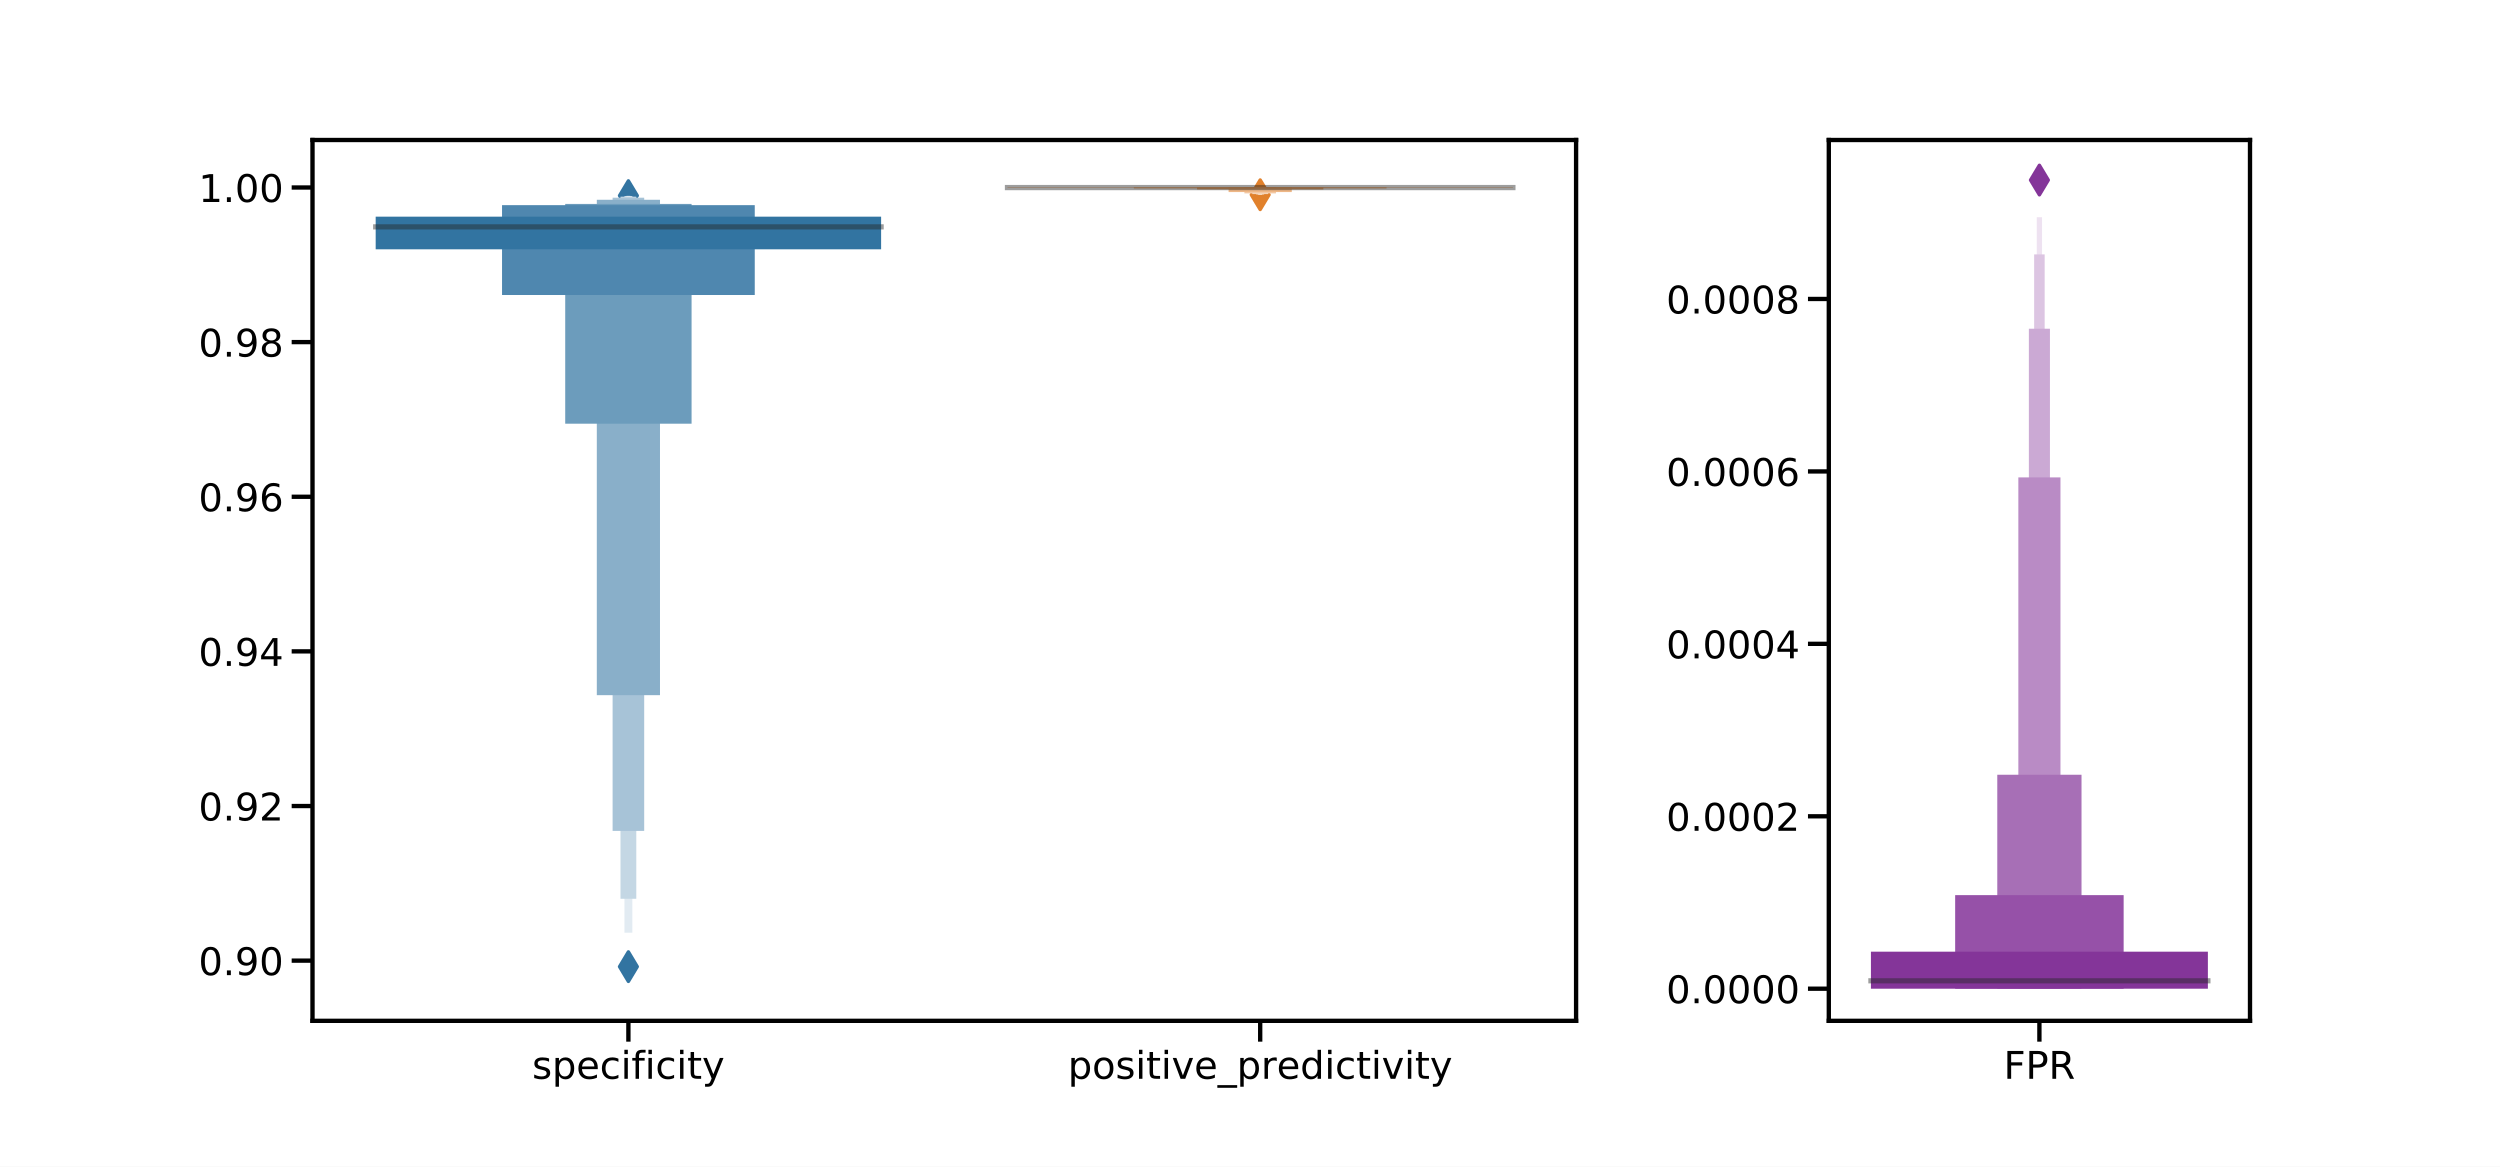
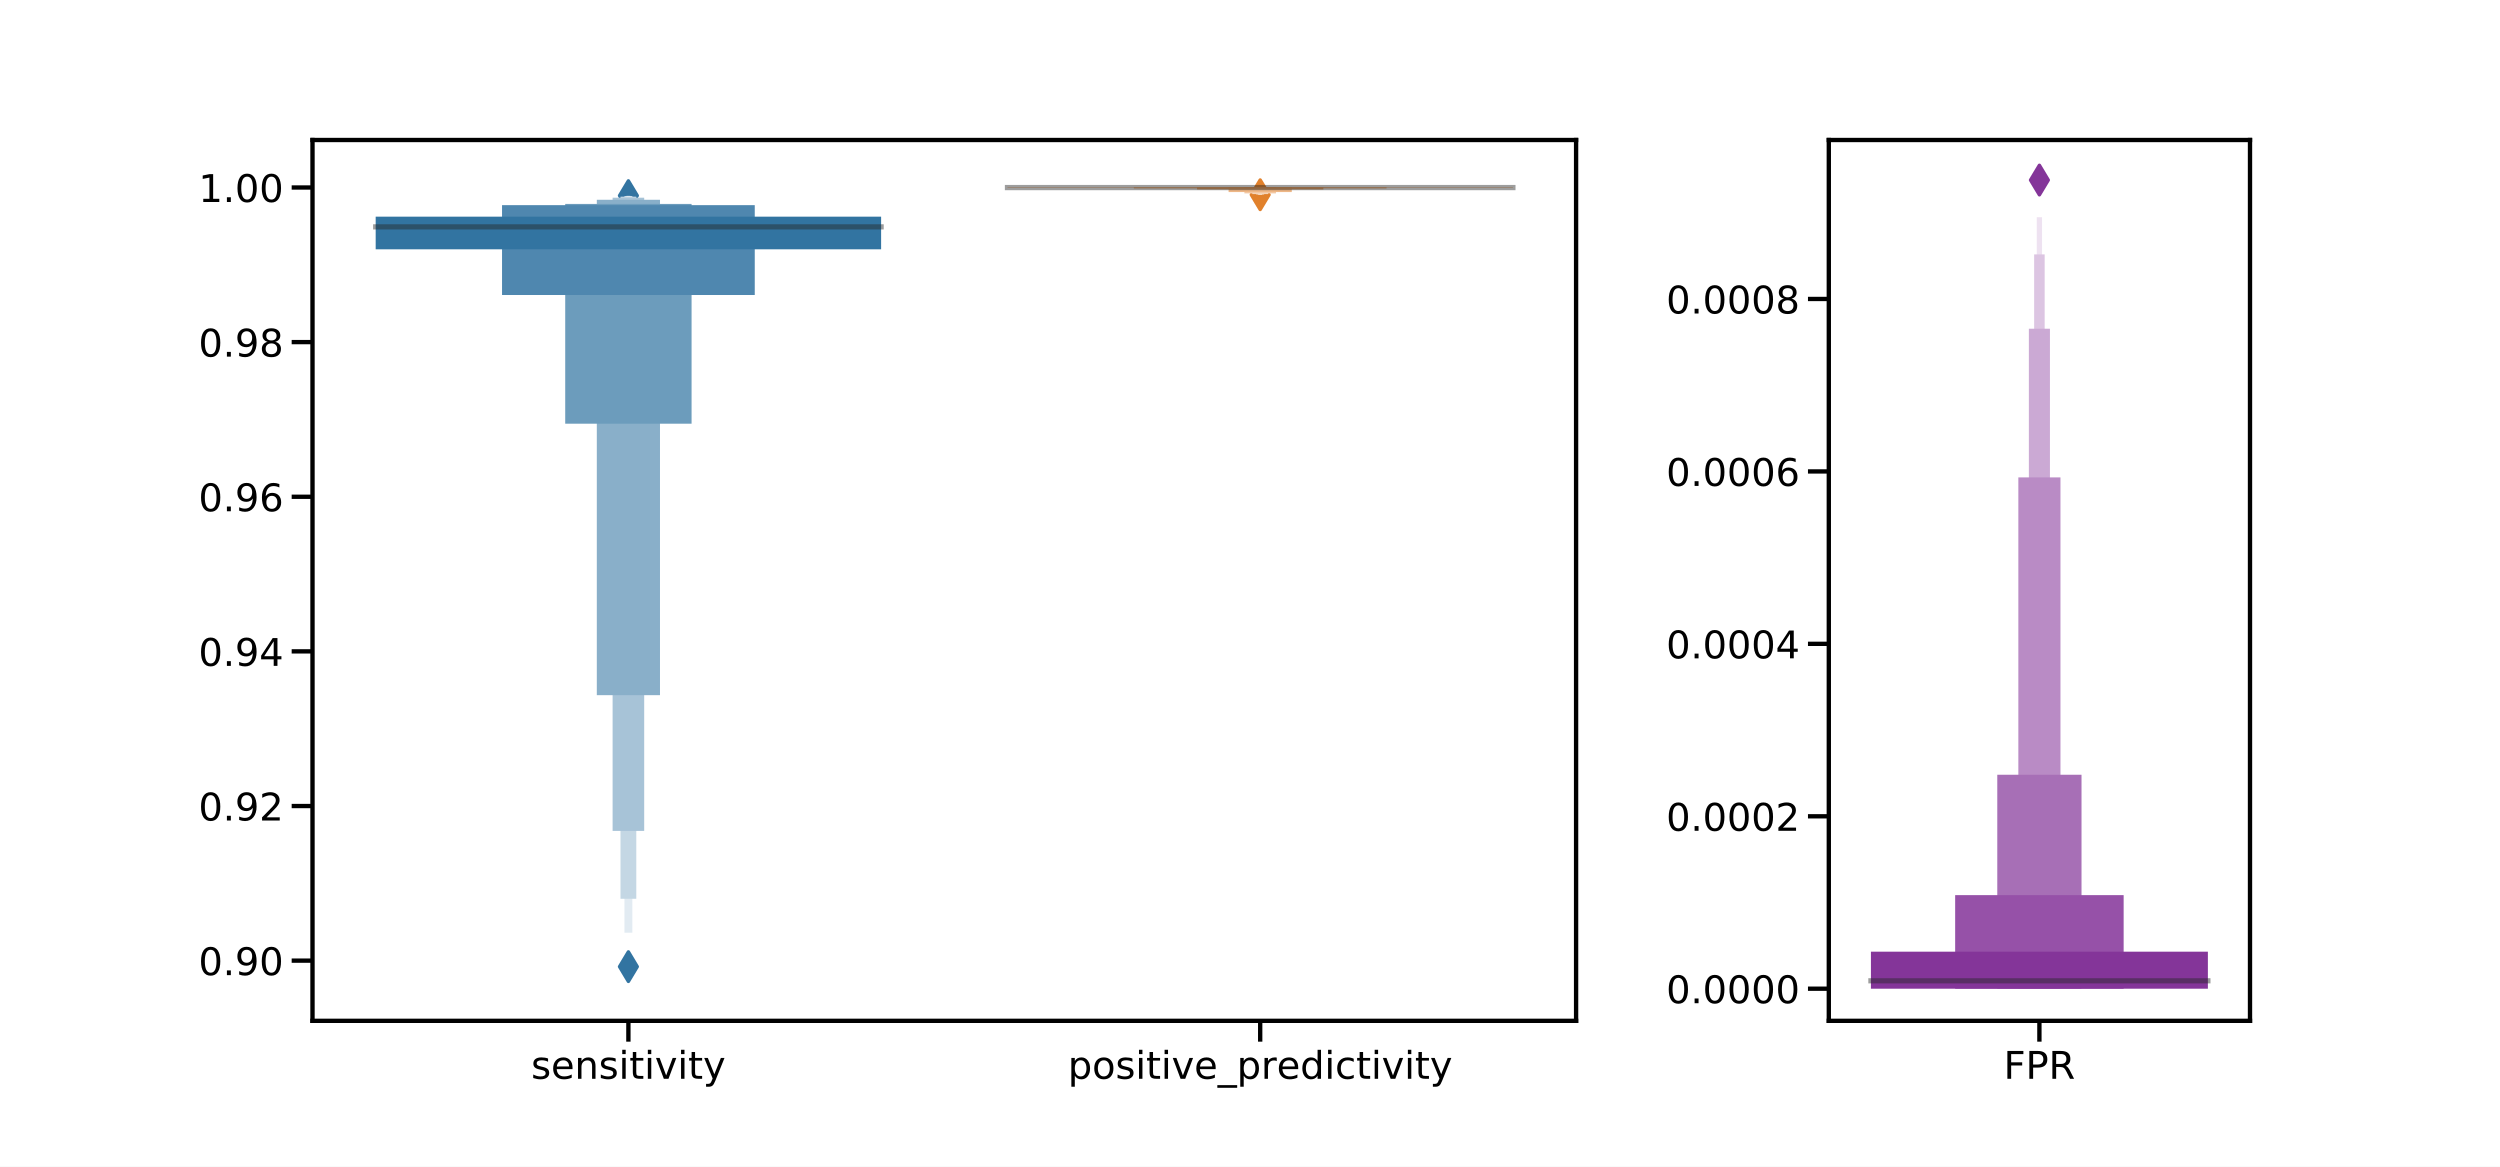
<svg xmlns="http://www.w3.org/2000/svg" xmlns:xlink="http://www.w3.org/1999/xlink" height="504pt" version="1.1" viewBox="0 0 1080 504" width="1080pt">
  <defs>
    <style type="text/css">
*{stroke-linecap:butt;stroke-linejoin:round;}
  </style>
  </defs>
  <g id="figure_1">
    <g id="patch_1">
      <path d="M 0 504  L 1080 504  L 1080 0  L 0 0  z " style="fill:#ffffff;" />
    </g>
    <g id="axes_1">
      <g id="patch_2">
        <path d="M 135 441  L 680.87 441  L 680.87 60.48  L 135 60.48  z " style="fill:#ffffff;" />
      </g>
      <g id="PathCollection_1">
        <defs>
-           <path d="M -0 6.364  L 3.818 0  L 0 -6.364  L -3.818 -0  z " id="m44d922e1cd" style="stroke:#3274a1;stroke-width:1.5;" />
+           <path d="M -0 6.364  L 3.818 0  L 0 -6.364  L -3.818 -0  z " id="m19f84cc9b9" style="stroke:#3274a1;stroke-width:1.5;" />
        </defs>
-         <g clip-path="url(#pc8f05294a3)">
-           <use style="fill:#3274a1;stroke:#3274a1;stroke-width:1.5;" x="271.467" xlink:href="#m44d922e1cd" y="417.59" />
-           <use style="fill:#3274a1;stroke:#3274a1;stroke-width:1.5;" x="271.467" xlink:href="#m44d922e1cd" y="84.509" />
+         <g clip-path="url(#p37093d6bbe)">
+           <use style="fill:#3274a1;stroke:#3274a1;stroke-width:1.5;" x="271.467" xlink:href="#m19f84cc9b9" y="417.59" />
+           <use style="fill:#3274a1;stroke:#3274a1;stroke-width:1.5;" x="271.467" xlink:href="#m19f84cc9b9" y="84.509" />
        </g>
      </g>
      <g id="PatchCollection_1">
-         <path clip-path="url(#pc8f05294a3)" d="M 270.614 410.261  L 272.32 410.261  L 272.32 84.621  L 270.614 84.621  z " style="fill:#ffffff;" />
-         <path clip-path="url(#pc8f05294a3)" d="M 269.762 402.931  L 273.173 402.931  L 273.173 84.733  L 269.762 84.733  z " style="fill:#e2ebf2;" />
-         <path clip-path="url(#pc8f05294a3)" d="M 268.056 388.271  L 274.879 388.271  L 274.879 84.957  L 268.056 84.957  z " style="fill:#c4d7e4;" />
-         <path clip-path="url(#pc8f05294a3)" d="M 264.644 358.952  L 278.291 358.952  L 278.291 85.405  L 264.644 85.405  z " style="fill:#a7c3d7;" />
-         <path clip-path="url(#pc8f05294a3)" d="M 257.821 300.314  L 285.114 300.314  L 285.114 86.302  L 257.821 86.302  z " style="fill:#89afc9;" />
-         <path clip-path="url(#pc8f05294a3)" d="M 244.174 183.037  L 298.761 183.037  L 298.761 88.094  L 244.174 88.094  z " style="fill:#6c9cbc;" />
-         <path clip-path="url(#pc8f05294a3)" d="M 216.88 127.443  L 326.054 127.443  L 326.054 88.625  L 216.88 88.625  z " style="fill:#4f87af;" />
-         <path clip-path="url(#pc8f05294a3)" d="M 162.293 107.702  L 380.641 107.702  L 380.641 93.597  L 162.293 93.597  z " style="fill:#3274a1;" />
+         <path clip-path="url(#p37093d6bbe)" d="M 270.614 410.261  L 272.32 410.261  L 272.32 84.621  L 270.614 84.621  z " style="fill:#ffffff;" />
+         <path clip-path="url(#p37093d6bbe)" d="M 269.762 402.931  L 273.173 402.931  L 273.173 84.733  L 269.762 84.733  z " style="fill:#e2ebf2;" />
+         <path clip-path="url(#p37093d6bbe)" d="M 268.056 388.271  L 274.879 388.271  L 274.879 84.957  L 268.056 84.957  z " style="fill:#c4d7e4;" />
+         <path clip-path="url(#p37093d6bbe)" d="M 264.644 358.952  L 278.291 358.952  L 278.291 85.405  L 264.644 85.405  z " style="fill:#a7c3d7;" />
+         <path clip-path="url(#p37093d6bbe)" d="M 257.821 300.314  L 285.114 300.314  L 285.114 86.302  L 257.821 86.302  z " style="fill:#89afc9;" />
+         <path clip-path="url(#p37093d6bbe)" d="M 244.174 183.037  L 298.761 183.037  L 298.761 88.094  L 244.174 88.094  z " style="fill:#6c9cbc;" />
+         <path clip-path="url(#p37093d6bbe)" d="M 216.88 127.443  L 326.054 127.443  L 326.054 88.625  L 216.88 88.625  z " style="fill:#4f87af;" />
+         <path clip-path="url(#p37093d6bbe)" d="M 162.293 107.702  L 380.641 107.702  L 380.641 93.597  L 162.293 93.597  z " style="fill:#3274a1;" />
      </g>
      <g id="PathCollection_2">
        <defs>
-           <path d="M -0 6.364  L 3.818 0  L 0 -6.364  L -3.818 -0  z " id="mb901c28920" style="stroke:#e1812c;stroke-width:1.5;" />
+           <path d="M -0 6.364  L 3.818 0  L 0 -6.364  L -3.818 -0  z " id="m37cfc9b6cf" style="stroke:#e1812c;stroke-width:1.5;" />
        </defs>
-         <g clip-path="url(#pc8f05294a3)">
-           <use style="fill:#e1812c;stroke:#e1812c;stroke-width:1.5;" x="544.402" xlink:href="#mb901c28920" y="84.129" />
+         <g clip-path="url(#p37093d6bbe)">
+           <use style="fill:#e1812c;stroke:#e1812c;stroke-width:1.5;" x="544.402" xlink:href="#m37cfc9b6cf" y="84.129" />
        </g>
      </g>
      <g id="PatchCollection_2">
-         <path clip-path="url(#pc8f05294a3)" d="M 543.549 84.057  L 545.255 84.057  L 545.255 80.996  L 543.549 80.996  z " style="fill:#ffffff;" />
-         <path clip-path="url(#pc8f05294a3)" d="M 542.696 83.985  L 546.108 83.985  L 546.108 80.996  L 542.696 80.996  z " style="fill:#fbede1;" />
-         <path clip-path="url(#pc8f05294a3)" d="M 540.99 83.841  L 547.814 83.841  L 547.814 80.996  L 540.99 80.996  z " style="fill:#f6dbc3;" />
-         <path clip-path="url(#pc8f05294a3)" d="M 537.579 83.553  L 551.226 83.553  L 551.226 80.996  L 537.579 80.996  z " style="fill:#f2c9a5;" />
-         <path clip-path="url(#pc8f05294a3)" d="M 530.755 82.977  L 558.049 82.977  L 558.049 80.996  L 530.755 80.996  z " style="fill:#eeb786;" />
-         <path clip-path="url(#pc8f05294a3)" d="M 517.109 81.825  L 571.696 81.825  L 571.696 80.996  L 517.109 80.996  z " style="fill:#e9a568;" />
-         <path clip-path="url(#pc8f05294a3)" d="M 489.815 81.359  L 598.989 81.359  L 598.989 80.996  L 489.815 80.996  z " style="fill:#e5934a;" />
-         <path clip-path="url(#pc8f05294a3)" d="M 435.228 81.14  L 653.576 81.14  L 653.576 80.996  L 435.228 80.996  z " style="fill:#e1812c;" />
+         <path clip-path="url(#p37093d6bbe)" d="M 543.549 84.057  L 545.255 84.057  L 545.255 80.996  L 543.549 80.996  z " style="fill:#ffffff;" />
+         <path clip-path="url(#p37093d6bbe)" d="M 542.696 83.985  L 546.108 83.985  L 546.108 80.996  L 542.696 80.996  z " style="fill:#fbede1;" />
+         <path clip-path="url(#p37093d6bbe)" d="M 540.99 83.841  L 547.814 83.841  L 547.814 80.996  L 540.99 80.996  z " style="fill:#f6dbc3;" />
+         <path clip-path="url(#p37093d6bbe)" d="M 537.579 83.553  L 551.226 83.553  L 551.226 80.996  L 537.579 80.996  z " style="fill:#f2c9a5;" />
+         <path clip-path="url(#p37093d6bbe)" d="M 530.755 82.977  L 558.049 82.977  L 558.049 80.996  L 530.755 80.996  z " style="fill:#eeb786;" />
+         <path clip-path="url(#p37093d6bbe)" d="M 517.109 81.825  L 571.696 81.825  L 571.696 80.996  L 517.109 80.996  z " style="fill:#e9a568;" />
+         <path clip-path="url(#p37093d6bbe)" d="M 489.815 81.359  L 598.989 81.359  L 598.989 80.996  L 489.815 80.996  z " style="fill:#e5934a;" />
+         <path clip-path="url(#p37093d6bbe)" d="M 435.228 81.14  L 653.576 81.14  L 653.576 80.996  L 435.228 80.996  z " style="fill:#e1812c;" />
      </g>
      <g id="matplotlib.axis_1">
        <g id="xtick_1">
          <g id="line2d_1">
            <defs>
-               <path d="M 0 0  L 0 9  " id="m097e7f65e5" style="stroke:#000000;stroke-width:1.875;" />
-             </defs>
-             <g>
-               <use style="stroke:#000000;stroke-width:1.875;" x="271.467" xlink:href="#m097e7f65e5" y="441" />
+               <path d="M 0 0  L 0 9  " id="m11f0515ea6" style="stroke:#000000;stroke-width:1.875;" />
+             </defs>
+             <g>
+               <use style="stroke:#000000;stroke-width:1.875;" x="271.467" xlink:href="#m11f0515ea6" y="441" />
            </g>
          </g>
          <g id="text_1">
            <defs>
              <path d="M 44.281 53.078  L 44.281 44.578  Q 40.484 46.531 36.375 47.5  Q 32.281 48.484 27.875 48.484  Q 21.188 48.484 17.844 46.438  Q 14.5 44.391 14.5 40.281  Q 14.5 37.156 16.891 35.375  Q 19.281 33.594 26.516 31.984  L 29.594 31.297  Q 39.156 29.25 43.188 25.516  Q 47.219 21.781 47.219 15.094  Q 47.219 7.469 41.188 3.016  Q 35.156 -1.422 24.609 -1.422  Q 20.219 -1.422 15.453 -0.562  Q 10.688 0.297 5.422 2  L 5.422 11.281  Q 10.406 8.688 15.234 7.391  Q 20.062 6.109 24.812 6.109  Q 31.156 6.109 34.562 8.281  Q 37.984 10.453 37.984 14.406  Q 37.984 18.062 35.516 20.016  Q 33.062 21.969 24.703 23.781  L 21.578 24.516  Q 13.234 26.266 9.516 29.906  Q 5.812 33.547 5.812 39.891  Q 5.812 47.609 11.281 51.797  Q 16.75 56 26.812 56  Q 31.781 56 36.172 55.266  Q 40.578 54.547 44.281 53.078  z " id="DejaVuSans-73" />
-               <path d="M 18.109 8.203  L 18.109 -20.797  L 9.078 -20.797  L 9.078 54.688  L 18.109 54.688  L 18.109 46.391  Q 20.953 51.266 25.266 53.625  Q 29.594 56 35.594 56  Q 45.562 56 51.781 48.094  Q 58.016 40.188 58.016 27.297  Q 58.016 14.406 51.781 6.484  Q 45.562 -1.422 35.594 -1.422  Q 29.594 -1.422 25.266 0.953  Q 20.953 3.328 18.109 8.203  z M 48.688 27.297  Q 48.688 37.203 44.609 42.844  Q 40.531 48.484 33.406 48.484  Q 26.266 48.484 22.188 42.844  Q 18.109 37.203 18.109 27.297  Q 18.109 17.391 22.188 11.75  Q 26.266 6.109 33.406 6.109  Q 40.531 6.109 44.609 11.75  Q 48.688 17.391 48.688 27.297  z " id="DejaVuSans-70" />
              <path d="M 56.203 29.594  L 56.203 25.203  L 14.891 25.203  Q 15.484 15.922 20.484 11.062  Q 25.484 6.203 34.422 6.203  Q 39.594 6.203 44.453 7.469  Q 49.312 8.734 54.109 11.281  L 54.109 2.781  Q 49.266 0.734 44.188 -0.344  Q 39.109 -1.422 33.891 -1.422  Q 20.797 -1.422 13.156 6.188  Q 5.516 13.812 5.516 26.812  Q 5.516 40.234 12.766 48.109  Q 20.016 56 32.328 56  Q 43.359 56 49.781 48.891  Q 56.203 41.797 56.203 29.594  z M 47.219 32.234  Q 47.125 39.594 43.094 43.984  Q 39.062 48.391 32.422 48.391  Q 24.906 48.391 20.391 44.141  Q 15.875 39.891 15.188 32.172  z " id="DejaVuSans-65" />
-               <path d="M 48.781 52.594  L 48.781 44.188  Q 44.969 46.297 41.141 47.344  Q 37.312 48.391 33.406 48.391  Q 24.656 48.391 19.812 42.844  Q 14.984 37.312 14.984 27.297  Q 14.984 17.281 19.812 11.734  Q 24.656 6.203 33.406 6.203  Q 37.312 6.203 41.141 7.25  Q 44.969 8.297 48.781 10.406  L 48.781 2.094  Q 45.016 0.344 40.984 -0.531  Q 36.969 -1.422 32.422 -1.422  Q 20.062 -1.422 12.781 6.344  Q 5.516 14.109 5.516 27.297  Q 5.516 40.672 12.859 48.328  Q 20.219 56 33.016 56  Q 37.156 56 41.109 55.141  Q 45.062 54.297 48.781 52.594  z " id="DejaVuSans-63" />
+               <path d="M 54.891 33.016  L 54.891 0  L 45.906 0  L 45.906 32.719  Q 45.906 40.484 42.875 44.328  Q 39.844 48.188 33.797 48.188  Q 26.516 48.188 22.312 43.547  Q 18.109 38.922 18.109 30.906  L 18.109 0  L 9.078 0  L 9.078 54.688  L 18.109 54.688  L 18.109 46.188  Q 21.344 51.125 25.703 53.562  Q 30.078 56 35.797 56  Q 45.219 56 50.047 50.172  Q 54.891 44.344 54.891 33.016  z " id="DejaVuSans-6e" />
              <path d="M 9.422 54.688  L 18.406 54.688  L 18.406 0  L 9.422 0  z M 9.422 75.984  L 18.406 75.984  L 18.406 64.594  L 9.422 64.594  z " id="DejaVuSans-69" />
-               <path d="M 37.109 75.984  L 37.109 68.5  L 28.516 68.5  Q 23.688 68.5 21.797 66.547  Q 19.922 64.594 19.922 59.516  L 19.922 54.688  L 34.719 54.688  L 34.719 47.703  L 19.922 47.703  L 19.922 0  L 10.891 0  L 10.891 47.703  L 2.297 47.703  L 2.297 54.688  L 10.891 54.688  L 10.891 58.5  Q 10.891 67.625 15.141 71.797  Q 19.391 75.984 28.609 75.984  z " id="DejaVuSans-66" />
              <path d="M 18.312 70.219  L 18.312 54.688  L 36.812 54.688  L 36.812 47.703  L 18.312 47.703  L 18.312 18.016  Q 18.312 11.328 20.141 9.422  Q 21.969 7.516 27.594 7.516  L 36.812 7.516  L 36.812 0  L 27.594 0  Q 17.188 0 13.234 3.875  Q 9.281 7.766 9.281 18.016  L 9.281 47.703  L 2.688 47.703  L 2.688 54.688  L 9.281 54.688  L 9.281 70.219  z " id="DejaVuSans-74" />
+               <path d="M 2.984 54.688  L 12.5 54.688  L 29.594 8.797  L 46.688 54.688  L 56.203 54.688  L 35.688 0  L 23.484 0  z " id="DejaVuSans-76" />
              <path d="M 32.172 -5.078  Q 28.375 -14.844 24.75 -17.812  Q 21.141 -20.797 15.094 -20.797  L 7.906 -20.797  L 7.906 -13.281  L 13.188 -13.281  Q 16.891 -13.281 18.938 -11.516  Q 21 -9.766 23.484 -3.219  L 25.094 0.875  L 2.984 54.688  L 12.5 54.688  L 29.594 11.922  L 46.688 54.688  L 56.203 54.688  z " id="DejaVuSans-79" />
            </defs>
-             <g transform="translate(229.8861 466.0374)scale(0.165 -0.165)">
+             <g transform="translate(229.4568 466.0374)scale(0.165 -0.165)">
              <use xlink:href="#DejaVuSans-73" />
-               <use x="52.1" xlink:href="#DejaVuSans-70" />
-               <use x="115.576" xlink:href="#DejaVuSans-65" />
-               <use x="177.1" xlink:href="#DejaVuSans-63" />
-               <use x="232.08" xlink:href="#DejaVuSans-69" />
-               <use x="259.863" xlink:href="#DejaVuSans-66" />
-               <use x="295.068" xlink:href="#DejaVuSans-69" />
-               <use x="322.852" xlink:href="#DejaVuSans-63" />
-               <use x="377.832" xlink:href="#DejaVuSans-69" />
-               <use x="405.615" xlink:href="#DejaVuSans-74" />
-               <use x="444.824" xlink:href="#DejaVuSans-79" />
+               <use x="52.1" xlink:href="#DejaVuSans-65" />
+               <use x="113.623" xlink:href="#DejaVuSans-6e" />
+               <use x="177.002" xlink:href="#DejaVuSans-73" />
+               <use x="229.102" xlink:href="#DejaVuSans-69" />
+               <use x="256.885" xlink:href="#DejaVuSans-74" />
+               <use x="296.094" xlink:href="#DejaVuSans-69" />
+               <use x="323.877" xlink:href="#DejaVuSans-76" />
+               <use x="383.057" xlink:href="#DejaVuSans-69" />
+               <use x="410.84" xlink:href="#DejaVuSans-74" />
+               <use x="450.049" xlink:href="#DejaVuSans-79" />
            </g>
          </g>
        </g>
        <g id="xtick_2">
          <g id="line2d_2">
            <g>
-               <use style="stroke:#000000;stroke-width:1.875;" x="544.402" xlink:href="#m097e7f65e5" y="441" />
+               <use style="stroke:#000000;stroke-width:1.875;" x="544.402" xlink:href="#m11f0515ea6" y="441" />
            </g>
          </g>
          <g id="text_2">
            <defs>
+               <path d="M 18.109 8.203  L 18.109 -20.797  L 9.078 -20.797  L 9.078 54.688  L 18.109 54.688  L 18.109 46.391  Q 20.953 51.266 25.266 53.625  Q 29.594 56 35.594 56  Q 45.562 56 51.781 48.094  Q 58.016 40.188 58.016 27.297  Q 58.016 14.406 51.781 6.484  Q 45.562 -1.422 35.594 -1.422  Q 29.594 -1.422 25.266 0.953  Q 20.953 3.328 18.109 8.203  z M 48.688 27.297  Q 48.688 37.203 44.609 42.844  Q 40.531 48.484 33.406 48.484  Q 26.266 48.484 22.188 42.844  Q 18.109 37.203 18.109 27.297  Q 18.109 17.391 22.188 11.75  Q 26.266 6.109 33.406 6.109  Q 40.531 6.109 44.609 11.75  Q 48.688 17.391 48.688 27.297  z " id="DejaVuSans-70" />
              <path d="M 30.609 48.391  Q 23.391 48.391 19.188 42.75  Q 14.984 37.109 14.984 27.297  Q 14.984 17.484 19.156 11.844  Q 23.344 6.203 30.609 6.203  Q 37.797 6.203 41.984 11.859  Q 46.188 17.531 46.188 27.297  Q 46.188 37.016 41.984 42.703  Q 37.797 48.391 30.609 48.391  z M 30.609 56  Q 42.328 56 49.016 48.375  Q 55.719 40.766 55.719 27.297  Q 55.719 13.875 49.016 6.219  Q 42.328 -1.422 30.609 -1.422  Q 18.844 -1.422 12.172 6.219  Q 5.516 13.875 5.516 27.297  Q 5.516 40.766 12.172 48.375  Q 18.844 56 30.609 56  z " id="DejaVuSans-6f" />
-               <path d="M 2.984 54.688  L 12.5 54.688  L 29.594 8.797  L 46.688 54.688  L 56.203 54.688  L 35.688 0  L 23.484 0  z " id="DejaVuSans-76" />
              <path d="M 50.984 -16.609  L 50.984 -23.578  L -0.984 -23.578  L -0.984 -16.609  z " id="DejaVuSans-5f" />
              <path d="M 41.109 46.297  Q 39.594 47.172 37.812 47.578  Q 36.031 48 33.891 48  Q 26.266 48 22.188 43.047  Q 18.109 38.094 18.109 28.812  L 18.109 0  L 9.078 0  L 9.078 54.688  L 18.109 54.688  L 18.109 46.188  Q 20.953 51.172 25.484 53.578  Q 30.031 56 36.531 56  Q 37.453 56 38.578 55.875  Q 39.703 55.766 41.062 55.516  z " id="DejaVuSans-72" />
              <path d="M 45.406 46.391  L 45.406 75.984  L 54.391 75.984  L 54.391 0  L 45.406 0  L 45.406 8.203  Q 42.578 3.328 38.25 0.953  Q 33.938 -1.422 27.875 -1.422  Q 17.969 -1.422 11.734 6.484  Q 5.516 14.406 5.516 27.297  Q 5.516 40.188 11.734 48.094  Q 17.969 56 27.875 56  Q 33.938 56 38.25 53.625  Q 42.578 51.266 45.406 46.391  z M 14.797 27.297  Q 14.797 17.391 18.875 11.75  Q 22.953 6.109 30.078 6.109  Q 37.203 6.109 41.297 11.75  Q 45.406 17.391 45.406 27.297  Q 45.406 37.203 41.297 42.844  Q 37.203 48.484 30.078 48.484  Q 22.953 48.484 18.875 42.844  Q 14.797 37.203 14.797 27.297  z " id="DejaVuSans-64" />
+               <path d="M 48.781 52.594  L 48.781 44.188  Q 44.969 46.297 41.141 47.344  Q 37.312 48.391 33.406 48.391  Q 24.656 48.391 19.812 42.844  Q 14.984 37.312 14.984 27.297  Q 14.984 17.281 19.812 11.734  Q 24.656 6.203 33.406 6.203  Q 37.312 6.203 41.141 7.25  Q 44.969 8.297 48.781 10.406  L 48.781 2.094  Q 45.016 0.344 40.984 -0.531  Q 36.969 -1.422 32.422 -1.422  Q 20.062 -1.422 12.781 6.344  Q 5.516 14.109 5.516 27.297  Q 5.516 40.672 12.859 48.328  Q 20.219 56 33.016 56  Q 37.156 56 41.109 55.141  Q 45.062 54.297 48.781 52.594  z " id="DejaVuSans-63" />
            </defs>
            <g transform="translate(461.3298 466.0374)scale(0.165 -0.165)">
              <use xlink:href="#DejaVuSans-70" />
              <use x="63.477" xlink:href="#DejaVuSans-6f" />
              <use x="124.658" xlink:href="#DejaVuSans-73" />
              <use x="176.758" xlink:href="#DejaVuSans-69" />
              <use x="204.541" xlink:href="#DejaVuSans-74" />
              <use x="243.75" xlink:href="#DejaVuSans-69" />
              <use x="271.533" xlink:href="#DejaVuSans-76" />
              <use x="330.713" xlink:href="#DejaVuSans-65" />
              <use x="392.236" xlink:href="#DejaVuSans-5f" />
              <use x="442.236" xlink:href="#DejaVuSans-70" />
              <use x="505.713" xlink:href="#DejaVuSans-72" />
              <use x="546.795" xlink:href="#DejaVuSans-65" />
              <use x="608.318" xlink:href="#DejaVuSans-64" />
              <use x="671.795" xlink:href="#DejaVuSans-69" />
              <use x="699.578" xlink:href="#DejaVuSans-63" />
              <use x="754.559" xlink:href="#DejaVuSans-74" />
              <use x="793.768" xlink:href="#DejaVuSans-69" />
              <use x="821.551" xlink:href="#DejaVuSans-76" />
              <use x="880.73" xlink:href="#DejaVuSans-69" />
              <use x="908.514" xlink:href="#DejaVuSans-74" />
              <use x="947.723" xlink:href="#DejaVuSans-79" />
            </g>
          </g>
        </g>
      </g>
      <g id="matplotlib.axis_2">
        <g id="ytick_1">
          <g id="line2d_3">
            <defs>
-               <path d="M 0 0  L -9 0  " id="m4298d99aa2" style="stroke:#000000;stroke-width:1.875;" />
-             </defs>
-             <g>
-               <use style="stroke:#000000;stroke-width:1.875;" x="135" xlink:href="#m4298d99aa2" y="414.996" />
+               <path d="M 0 0  L -9 0  " id="mbb24999d82" style="stroke:#000000;stroke-width:1.875;" />
+             </defs>
+             <g>
+               <use style="stroke:#000000;stroke-width:1.875;" x="135" xlink:href="#mbb24999d82" y="414.996" />
            </g>
          </g>
          <g id="text_3">
            <defs>
              <path d="M 31.781 66.406  Q 24.172 66.406 20.328 58.906  Q 16.5 51.422 16.5 36.375  Q 16.5 21.391 20.328 13.891  Q 24.172 6.391 31.781 6.391  Q 39.453 6.391 43.281 13.891  Q 47.125 21.391 47.125 36.375  Q 47.125 51.422 43.281 58.906  Q 39.453 66.406 31.781 66.406  z M 31.781 74.219  Q 44.047 74.219 50.516 64.516  Q 56.984 54.828 56.984 36.375  Q 56.984 17.969 50.516 8.266  Q 44.047 -1.422 31.781 -1.422  Q 19.531 -1.422 13.062 8.266  Q 6.594 17.969 6.594 36.375  Q 6.594 54.828 13.062 64.516  Q 19.531 74.219 31.781 74.219  z " id="DejaVuSans-30" />
              <path d="M 10.688 12.406  L 21 12.406  L 21 0  L 10.688 0  z " id="DejaVuSans-2e" />
              <path d="M 10.984 1.516  L 10.984 10.5  Q 14.703 8.734 18.5 7.812  Q 22.312 6.891 25.984 6.891  Q 35.75 6.891 40.891 13.453  Q 46.047 20.016 46.781 33.406  Q 43.953 29.203 39.594 26.953  Q 35.25 24.703 29.984 24.703  Q 19.047 24.703 12.672 31.312  Q 6.297 37.938 6.297 49.422  Q 6.297 60.641 12.938 67.422  Q 19.578 74.219 30.609 74.219  Q 43.266 74.219 49.922 64.516  Q 56.594 54.828 56.594 36.375  Q 56.594 19.141 48.406 8.859  Q 40.234 -1.422 26.422 -1.422  Q 22.703 -1.422 18.891 -0.688  Q 15.094 0.047 10.984 1.516  z M 30.609 32.422  Q 37.25 32.422 41.125 36.953  Q 45.016 41.5 45.016 49.422  Q 45.016 57.281 41.125 61.844  Q 37.25 66.406 30.609 66.406  Q 23.969 66.406 20.094 61.844  Q 16.219 57.281 16.219 49.422  Q 16.219 41.5 20.094 36.953  Q 23.969 32.422 30.609 32.422  z " id="DejaVuSans-39" />
            </defs>
            <g transform="translate(85.76172 421.2644)scale(0.165 -0.165)">
              <use xlink:href="#DejaVuSans-30" />
              <use x="63.623" xlink:href="#DejaVuSans-2e" />
              <use x="95.41" xlink:href="#DejaVuSans-39" />
              <use x="159.033" xlink:href="#DejaVuSans-30" />
            </g>
          </g>
        </g>
        <g id="ytick_2">
          <g id="line2d_4">
            <g>
-               <use style="stroke:#000000;stroke-width:1.875;" x="135" xlink:href="#m4298d99aa2" y="348.196" />
+               <use style="stroke:#000000;stroke-width:1.875;" x="135" xlink:href="#mbb24999d82" y="348.196" />
            </g>
          </g>
          <g id="text_4">
            <defs>
              <path d="M 19.188 8.297  L 53.609 8.297  L 53.609 0  L 7.328 0  L 7.328 8.297  Q 12.938 14.109 22.625 23.891  Q 32.328 33.688 34.812 36.531  Q 39.547 41.844 41.422 45.531  Q 43.312 49.219 43.312 52.781  Q 43.312 58.594 39.234 62.25  Q 35.156 65.922 28.609 65.922  Q 23.969 65.922 18.812 64.312  Q 13.672 62.703 7.812 59.422  L 7.812 69.391  Q 13.766 71.781 18.938 73  Q 24.125 74.219 28.422 74.219  Q 39.75 74.219 46.484 68.547  Q 53.219 62.891 53.219 53.422  Q 53.219 48.922 51.531 44.891  Q 49.859 40.875 45.406 35.406  Q 44.188 33.984 37.641 27.219  Q 31.109 20.453 19.188 8.297  z " id="DejaVuSans-32" />
            </defs>
            <g transform="translate(85.76172 354.4645)scale(0.165 -0.165)">
              <use xlink:href="#DejaVuSans-30" />
              <use x="63.623" xlink:href="#DejaVuSans-2e" />
              <use x="95.41" xlink:href="#DejaVuSans-39" />
              <use x="159.033" xlink:href="#DejaVuSans-32" />
            </g>
          </g>
        </g>
        <g id="ytick_3">
          <g id="line2d_5">
            <g>
-               <use style="stroke:#000000;stroke-width:1.875;" x="135" xlink:href="#m4298d99aa2" y="281.396" />
+               <use style="stroke:#000000;stroke-width:1.875;" x="135" xlink:href="#mbb24999d82" y="281.396" />
            </g>
          </g>
          <g id="text_5">
            <defs>
              <path d="M 37.797 64.312  L 12.891 25.391  L 37.797 25.391  z M 35.203 72.906  L 47.609 72.906  L 47.609 25.391  L 58.016 25.391  L 58.016 17.188  L 47.609 17.188  L 47.609 0  L 37.797 0  L 37.797 17.188  L 4.891 17.188  L 4.891 26.703  z " id="DejaVuSans-34" />
            </defs>
            <g transform="translate(85.76172 287.6646)scale(0.165 -0.165)">
              <use xlink:href="#DejaVuSans-30" />
              <use x="63.623" xlink:href="#DejaVuSans-2e" />
              <use x="95.41" xlink:href="#DejaVuSans-39" />
              <use x="159.033" xlink:href="#DejaVuSans-34" />
            </g>
          </g>
        </g>
        <g id="ytick_4">
          <g id="line2d_6">
            <g>
-               <use style="stroke:#000000;stroke-width:1.875;" x="135" xlink:href="#m4298d99aa2" y="214.596" />
+               <use style="stroke:#000000;stroke-width:1.875;" x="135" xlink:href="#mbb24999d82" y="214.596" />
            </g>
          </g>
          <g id="text_6">
            <defs>
              <path d="M 33.016 40.375  Q 26.375 40.375 22.484 35.828  Q 18.609 31.297 18.609 23.391  Q 18.609 15.531 22.484 10.953  Q 26.375 6.391 33.016 6.391  Q 39.656 6.391 43.531 10.953  Q 47.406 15.531 47.406 23.391  Q 47.406 31.297 43.531 35.828  Q 39.656 40.375 33.016 40.375  z M 52.594 71.297  L 52.594 62.312  Q 48.875 64.062 45.094 64.984  Q 41.312 65.922 37.594 65.922  Q 27.828 65.922 22.672 59.328  Q 17.531 52.734 16.797 39.406  Q 19.672 43.656 24.016 45.922  Q 28.375 48.188 33.594 48.188  Q 44.578 48.188 50.953 41.516  Q 57.328 34.859 57.328 23.391  Q 57.328 12.156 50.688 5.359  Q 44.047 -1.422 33.016 -1.422  Q 20.359 -1.422 13.672 8.266  Q 6.984 17.969 6.984 36.375  Q 6.984 53.656 15.188 63.938  Q 23.391 74.219 37.203 74.219  Q 40.922 74.219 44.703 73.484  Q 48.484 72.75 52.594 71.297  z " id="DejaVuSans-36" />
            </defs>
            <g transform="translate(85.76172 220.8647)scale(0.165 -0.165)">
              <use xlink:href="#DejaVuSans-30" />
              <use x="63.623" xlink:href="#DejaVuSans-2e" />
              <use x="95.41" xlink:href="#DejaVuSans-39" />
              <use x="159.033" xlink:href="#DejaVuSans-36" />
            </g>
          </g>
        </g>
        <g id="ytick_5">
          <g id="line2d_7">
            <g>
-               <use style="stroke:#000000;stroke-width:1.875;" x="135" xlink:href="#m4298d99aa2" y="147.796" />
+               <use style="stroke:#000000;stroke-width:1.875;" x="135" xlink:href="#mbb24999d82" y="147.796" />
            </g>
          </g>
          <g id="text_7">
            <defs>
              <path d="M 31.781 34.625  Q 24.75 34.625 20.719 30.859  Q 16.703 27.094 16.703 20.516  Q 16.703 13.922 20.719 10.156  Q 24.75 6.391 31.781 6.391  Q 38.812 6.391 42.859 10.172  Q 46.922 13.969 46.922 20.516  Q 46.922 27.094 42.891 30.859  Q 38.875 34.625 31.781 34.625  z M 21.922 38.812  Q 15.578 40.375 12.031 44.719  Q 8.5 49.078 8.5 55.328  Q 8.5 64.062 14.719 69.141  Q 20.953 74.219 31.781 74.219  Q 42.672 74.219 48.875 69.141  Q 55.078 64.062 55.078 55.328  Q 55.078 49.078 51.531 44.719  Q 48 40.375 41.703 38.812  Q 48.828 37.156 52.797 32.312  Q 56.781 27.484 56.781 20.516  Q 56.781 9.906 50.312 4.234  Q 43.844 -1.422 31.781 -1.422  Q 19.734 -1.422 13.25 4.234  Q 6.781 9.906 6.781 20.516  Q 6.781 27.484 10.781 32.312  Q 14.797 37.156 21.922 38.812  z M 18.312 54.391  Q 18.312 48.734 21.844 45.562  Q 25.391 42.391 31.781 42.391  Q 38.141 42.391 41.719 45.562  Q 45.312 48.734 45.312 54.391  Q 45.312 60.062 41.719 63.234  Q 38.141 66.406 31.781 66.406  Q 25.391 66.406 21.844 63.234  Q 18.312 60.062 18.312 54.391  z " id="DejaVuSans-38" />
            </defs>
            <g transform="translate(85.76172 154.0648)scale(0.165 -0.165)">
              <use xlink:href="#DejaVuSans-30" />
              <use x="63.623" xlink:href="#DejaVuSans-2e" />
              <use x="95.41" xlink:href="#DejaVuSans-39" />
              <use x="159.033" xlink:href="#DejaVuSans-38" />
            </g>
          </g>
        </g>
        <g id="ytick_6">
          <g id="line2d_8">
            <g>
-               <use style="stroke:#000000;stroke-width:1.875;" x="135" xlink:href="#m4298d99aa2" y="80.996" />
+               <use style="stroke:#000000;stroke-width:1.875;" x="135" xlink:href="#mbb24999d82" y="80.996" />
            </g>
          </g>
          <g id="text_8">
            <defs>
              <path d="M 12.406 8.297  L 28.516 8.297  L 28.516 63.922  L 10.984 60.406  L 10.984 69.391  L 28.422 72.906  L 38.281 72.906  L 38.281 8.297  L 54.391 8.297  L 54.391 0  L 12.406 0  z " id="DejaVuSans-31" />
            </defs>
            <g transform="translate(85.76172 87.26487)scale(0.165 -0.165)">
              <use xlink:href="#DejaVuSans-31" />
              <use x="63.623" xlink:href="#DejaVuSans-2e" />
              <use x="95.41" xlink:href="#DejaVuSans-30" />
              <use x="159.033" xlink:href="#DejaVuSans-30" />
            </g>
          </g>
        </g>
      </g>
      <g id="line2d_9">
-         <path clip-path="url(#pc8f05294a3)" d="M 162.293 97.999  L 380.641 97.999  " style="fill:none;stroke:#262626;stroke-linecap:square;stroke-opacity:0.45;stroke-width:2.25;" />
+         <path clip-path="url(#p37093d6bbe)" d="M 162.293 97.999  L 380.641 97.999  " style="fill:none;stroke:#262626;stroke-linecap:square;stroke-opacity:0.45;stroke-width:2.25;" />
      </g>
      <g id="line2d_10">
-         <path clip-path="url(#pc8f05294a3)" d="M 435.228 81.027  L 653.576 81.027  " style="fill:none;stroke:#262626;stroke-linecap:square;stroke-opacity:0.45;stroke-width:2.25;" />
+         <path clip-path="url(#p37093d6bbe)" d="M 435.228 81.027  L 653.576 81.027  " style="fill:none;stroke:#262626;stroke-linecap:square;stroke-opacity:0.45;stroke-width:2.25;" />
      </g>
      <g id="patch_3">
        <path d="M 135 441  L 135 60.48  " style="fill:none;stroke:#000000;stroke-linecap:square;stroke-linejoin:miter;stroke-width:1.875;" />
      </g>
      <g id="patch_4">
        <path d="M 680.87 441  L 680.87 60.48  " style="fill:none;stroke:#000000;stroke-linecap:square;stroke-linejoin:miter;stroke-width:1.875;" />
      </g>
      <g id="patch_5">
        <path d="M 135 441  L 680.87 441  " style="fill:none;stroke:#000000;stroke-linecap:square;stroke-linejoin:miter;stroke-width:1.875;" />
      </g>
      <g id="patch_6">
        <path d="M 135 60.48  L 680.87 60.48  " style="fill:none;stroke:#000000;stroke-linecap:square;stroke-linejoin:miter;stroke-width:1.875;" />
      </g>
    </g>
    <g id="axes_2">
      <g id="patch_7">
        <path d="M 790.043 441  L 972 441  L 972 60.48  L 790.043 60.48  z " style="fill:#ffffff;" />
      </g>
      <g id="PathCollection_3">
        <defs>
-           <path d="M -0 6.364  L 3.818 0  L 0 -6.364  L -3.818 -0  z " id="m20b388d5df" style="stroke:#843599;stroke-width:1.5;" />
+           <path d="M -0 6.364  L 3.818 0  L 0 -6.364  L -3.818 -0  z " id="mbc6559b75a" style="stroke:#843599;stroke-width:1.5;" />
        </defs>
-         <g clip-path="url(#pc8a5e6a0fe)">
-           <use style="fill:#843599;stroke:#843599;stroke-width:1.5;" x="881.022" xlink:href="#m20b388d5df" y="77.783" />
+         <g clip-path="url(#p9db5c397bb)">
+           <use style="fill:#843599;stroke:#843599;stroke-width:1.5;" x="881.022" xlink:href="#mbc6559b75a" y="77.783" />
        </g>
      </g>
      <g id="PatchCollection_3">
-         <path clip-path="url(#pc8a5e6a0fe)" d="M 880.453 427.121  L 881.59 427.121  L 881.59 85.811  L 880.453 85.811  z " style="fill:#ffffff;" />
-         <path clip-path="url(#pc8a5e6a0fe)" d="M 879.885 427.121  L 882.159 427.121  L 882.159 93.839  L 879.885 93.839  z " style="fill:#eee2f1;" />
-         <path clip-path="url(#pc8a5e6a0fe)" d="M 878.747 427.121  L 883.296 427.121  L 883.296 109.896  L 878.747 109.896  z " style="fill:#dcc5e2;" />
-         <path clip-path="url(#pc8a5e6a0fe)" d="M 876.473 427.121  L 885.571 427.121  L 885.571 142.01  L 876.473 142.01  z " style="fill:#cba9d4;" />
-         <path clip-path="url(#pc8a5e6a0fe)" d="M 871.924 427.121  L 890.12 427.121  L 890.12 206.236  L 871.924 206.236  z " style="fill:#b98bc5;" />
-         <path clip-path="url(#pc8a5e6a0fe)" d="M 862.826 427.121  L 899.217 427.121  L 899.217 334.69  L 862.826 334.69  z " style="fill:#a76fb6;" />
-         <path clip-path="url(#pc8a5e6a0fe)" d="M 844.63 427.121  L 917.413 427.121  L 917.413 386.696  L 844.63 386.696  z " style="fill:#9651a8;" />
-         <path clip-path="url(#pc8a5e6a0fe)" d="M 808.239 427.121  L 953.804 427.121  L 953.804 411.126  L 808.239 411.126  z " style="fill:#843599;" />
+         <path clip-path="url(#p9db5c397bb)" d="M 880.453 427.121  L 881.59 427.121  L 881.59 85.811  L 880.453 85.811  z " style="fill:#ffffff;" />
+         <path clip-path="url(#p9db5c397bb)" d="M 879.885 427.121  L 882.159 427.121  L 882.159 93.839  L 879.885 93.839  z " style="fill:#eee2f1;" />
+         <path clip-path="url(#p9db5c397bb)" d="M 878.747 427.121  L 883.296 427.121  L 883.296 109.896  L 878.747 109.896  z " style="fill:#dcc5e2;" />
+         <path clip-path="url(#p9db5c397bb)" d="M 876.473 427.121  L 885.571 427.121  L 885.571 142.01  L 876.473 142.01  z " style="fill:#cba9d4;" />
+         <path clip-path="url(#p9db5c397bb)" d="M 871.924 427.121  L 890.12 427.121  L 890.12 206.236  L 871.924 206.236  z " style="fill:#b98bc5;" />
+         <path clip-path="url(#p9db5c397bb)" d="M 862.826 427.121  L 899.217 427.121  L 899.217 334.69  L 862.826 334.69  z " style="fill:#a76fb6;" />
+         <path clip-path="url(#p9db5c397bb)" d="M 844.63 427.121  L 917.413 427.121  L 917.413 386.696  L 844.63 386.696  z " style="fill:#9651a8;" />
+         <path clip-path="url(#p9db5c397bb)" d="M 808.239 427.121  L 953.804 427.121  L 953.804 411.126  L 808.239 411.126  z " style="fill:#843599;" />
      </g>
      <g id="matplotlib.axis_3">
        <g id="xtick_3">
          <g id="line2d_11">
            <g>
-               <use style="stroke:#000000;stroke-width:1.875;" x="881.022" xlink:href="#m097e7f65e5" y="441" />
+               <use style="stroke:#000000;stroke-width:1.875;" x="881.022" xlink:href="#m11f0515ea6" y="441" />
            </g>
          </g>
          <g id="text_9">
            <defs>
              <path d="M 9.812 72.906  L 51.703 72.906  L 51.703 64.594  L 19.672 64.594  L 19.672 43.109  L 48.578 43.109  L 48.578 34.812  L 19.672 34.812  L 19.672 0  L 9.812 0  z " id="DejaVuSans-46" />
              <path d="M 19.672 64.797  L 19.672 37.406  L 32.078 37.406  Q 38.969 37.406 42.719 40.969  Q 46.484 44.531 46.484 51.125  Q 46.484 57.672 42.719 61.234  Q 38.969 64.797 32.078 64.797  z M 9.812 72.906  L 32.078 72.906  Q 44.344 72.906 50.609 67.359  Q 56.891 61.812 56.891 51.125  Q 56.891 40.328 50.609 34.812  Q 44.344 29.297 32.078 29.297  L 19.672 29.297  L 19.672 0  L 9.812 0  z " id="DejaVuSans-50" />
              <path d="M 44.391 34.188  Q 47.562 33.109 50.562 29.594  Q 53.562 26.078 56.594 19.922  L 66.609 0  L 56 0  L 46.688 18.703  Q 43.062 26.031 39.672 28.422  Q 36.281 30.812 30.422 30.812  L 19.672 30.812  L 19.672 0  L 9.812 0  L 9.812 72.906  L 32.078 72.906  Q 44.578 72.906 50.734 67.672  Q 56.891 62.453 56.891 51.906  Q 56.891 45.016 53.688 40.469  Q 50.484 35.938 44.391 34.188  z M 19.672 64.797  L 19.672 38.922  L 32.078 38.922  Q 39.203 38.922 42.844 42.219  Q 46.484 45.516 46.484 51.906  Q 46.484 58.297 42.844 61.547  Q 39.203 64.797 32.078 64.797  z " id="DejaVuSans-52" />
            </defs>
            <g transform="translate(865.5697 466.0374)scale(0.165 -0.165)">
              <use xlink:href="#DejaVuSans-46" />
              <use x="57.52" xlink:href="#DejaVuSans-50" />
              <use x="117.822" xlink:href="#DejaVuSans-52" />
            </g>
          </g>
        </g>
      </g>
      <g id="matplotlib.axis_4">
        <g id="ytick_7">
          <g id="line2d_12">
            <g>
-               <use style="stroke:#000000;stroke-width:1.875;" x="790.043" xlink:href="#m4298d99aa2" y="427.121" />
+               <use style="stroke:#000000;stroke-width:1.875;" x="790.043" xlink:href="#mbb24999d82" y="427.121" />
            </g>
          </g>
          <g id="text_10">
            <g transform="translate(719.8089 433.3899)scale(0.165 -0.165)">
              <use xlink:href="#DejaVuSans-30" />
              <use x="63.623" xlink:href="#DejaVuSans-2e" />
              <use x="95.41" xlink:href="#DejaVuSans-30" />
              <use x="159.033" xlink:href="#DejaVuSans-30" />
              <use x="222.656" xlink:href="#DejaVuSans-30" />
              <use x="286.279" xlink:href="#DejaVuSans-30" />
            </g>
          </g>
        </g>
        <g id="ytick_8">
          <g id="line2d_13">
            <g>
-               <use style="stroke:#000000;stroke-width:1.875;" x="790.043" xlink:href="#m4298d99aa2" y="352.632" />
+               <use style="stroke:#000000;stroke-width:1.875;" x="790.043" xlink:href="#mbb24999d82" y="352.632" />
            </g>
          </g>
          <g id="text_11">
            <g transform="translate(719.8089 358.9007)scale(0.165 -0.165)">
              <use xlink:href="#DejaVuSans-30" />
              <use x="63.623" xlink:href="#DejaVuSans-2e" />
              <use x="95.41" xlink:href="#DejaVuSans-30" />
              <use x="159.033" xlink:href="#DejaVuSans-30" />
              <use x="222.656" xlink:href="#DejaVuSans-30" />
              <use x="286.279" xlink:href="#DejaVuSans-32" />
            </g>
          </g>
        </g>
        <g id="ytick_9">
          <g id="line2d_14">
            <g>
-               <use style="stroke:#000000;stroke-width:1.875;" x="790.043" xlink:href="#m4298d99aa2" y="278.143" />
+               <use style="stroke:#000000;stroke-width:1.875;" x="790.043" xlink:href="#mbb24999d82" y="278.143" />
            </g>
          </g>
          <g id="text_12">
            <g transform="translate(719.8089 284.4116)scale(0.165 -0.165)">
              <use xlink:href="#DejaVuSans-30" />
              <use x="63.623" xlink:href="#DejaVuSans-2e" />
              <use x="95.41" xlink:href="#DejaVuSans-30" />
              <use x="159.033" xlink:href="#DejaVuSans-30" />
              <use x="222.656" xlink:href="#DejaVuSans-30" />
              <use x="286.279" xlink:href="#DejaVuSans-34" />
            </g>
          </g>
        </g>
        <g id="ytick_10">
          <g id="line2d_15">
            <g>
-               <use style="stroke:#000000;stroke-width:1.875;" x="790.043" xlink:href="#m4298d99aa2" y="203.654" />
+               <use style="stroke:#000000;stroke-width:1.875;" x="790.043" xlink:href="#mbb24999d82" y="203.654" />
            </g>
          </g>
          <g id="text_13">
            <g transform="translate(719.8089 209.9224)scale(0.165 -0.165)">
              <use xlink:href="#DejaVuSans-30" />
              <use x="63.623" xlink:href="#DejaVuSans-2e" />
              <use x="95.41" xlink:href="#DejaVuSans-30" />
              <use x="159.033" xlink:href="#DejaVuSans-30" />
              <use x="222.656" xlink:href="#DejaVuSans-30" />
              <use x="286.279" xlink:href="#DejaVuSans-36" />
            </g>
          </g>
        </g>
        <g id="ytick_11">
          <g id="line2d_16">
            <g>
-               <use style="stroke:#000000;stroke-width:1.875;" x="790.043" xlink:href="#m4298d99aa2" y="129.165" />
+               <use style="stroke:#000000;stroke-width:1.875;" x="790.043" xlink:href="#mbb24999d82" y="129.165" />
            </g>
          </g>
          <g id="text_14">
            <g transform="translate(719.8089 135.4332)scale(0.165 -0.165)">
              <use xlink:href="#DejaVuSans-30" />
              <use x="63.623" xlink:href="#DejaVuSans-2e" />
              <use x="95.41" xlink:href="#DejaVuSans-30" />
              <use x="159.033" xlink:href="#DejaVuSans-30" />
              <use x="222.656" xlink:href="#DejaVuSans-30" />
              <use x="286.279" xlink:href="#DejaVuSans-38" />
            </g>
          </g>
        </g>
      </g>
      <g id="line2d_17">
-         <path clip-path="url(#pc8a5e6a0fe)" d="M 808.239 423.704  L 953.804 423.704  " style="fill:none;stroke:#262626;stroke-linecap:square;stroke-opacity:0.45;stroke-width:2.25;" />
+         <path clip-path="url(#p9db5c397bb)" d="M 808.239 423.704  L 953.804 423.704  " style="fill:none;stroke:#262626;stroke-linecap:square;stroke-opacity:0.45;stroke-width:2.25;" />
      </g>
      <g id="patch_8">
        <path d="M 790.043 441  L 790.043 60.48  " style="fill:none;stroke:#000000;stroke-linecap:square;stroke-linejoin:miter;stroke-width:1.875;" />
      </g>
      <g id="patch_9">
        <path d="M 972 441  L 972 60.48  " style="fill:none;stroke:#000000;stroke-linecap:square;stroke-linejoin:miter;stroke-width:1.875;" />
      </g>
      <g id="patch_10">
        <path d="M 790.043 441  L 972 441  " style="fill:none;stroke:#000000;stroke-linecap:square;stroke-linejoin:miter;stroke-width:1.875;" />
      </g>
      <g id="patch_11">
        <path d="M 790.043 60.48  L 972 60.48  " style="fill:none;stroke:#000000;stroke-linecap:square;stroke-linejoin:miter;stroke-width:1.875;" />
      </g>
    </g>
  </g>
  <defs>
-     <clipPath id="pc8f05294a3">
+     <clipPath id="p37093d6bbe">
      <rect height="380.52" width="545.87" x="135" y="60.48" />
    </clipPath>
-     <clipPath id="pc8a5e6a0fe">
+     <clipPath id="p9db5c397bb">
      <rect height="380.52" width="181.957" x="790.043" y="60.48" />
    </clipPath>
  </defs>
</svg>
